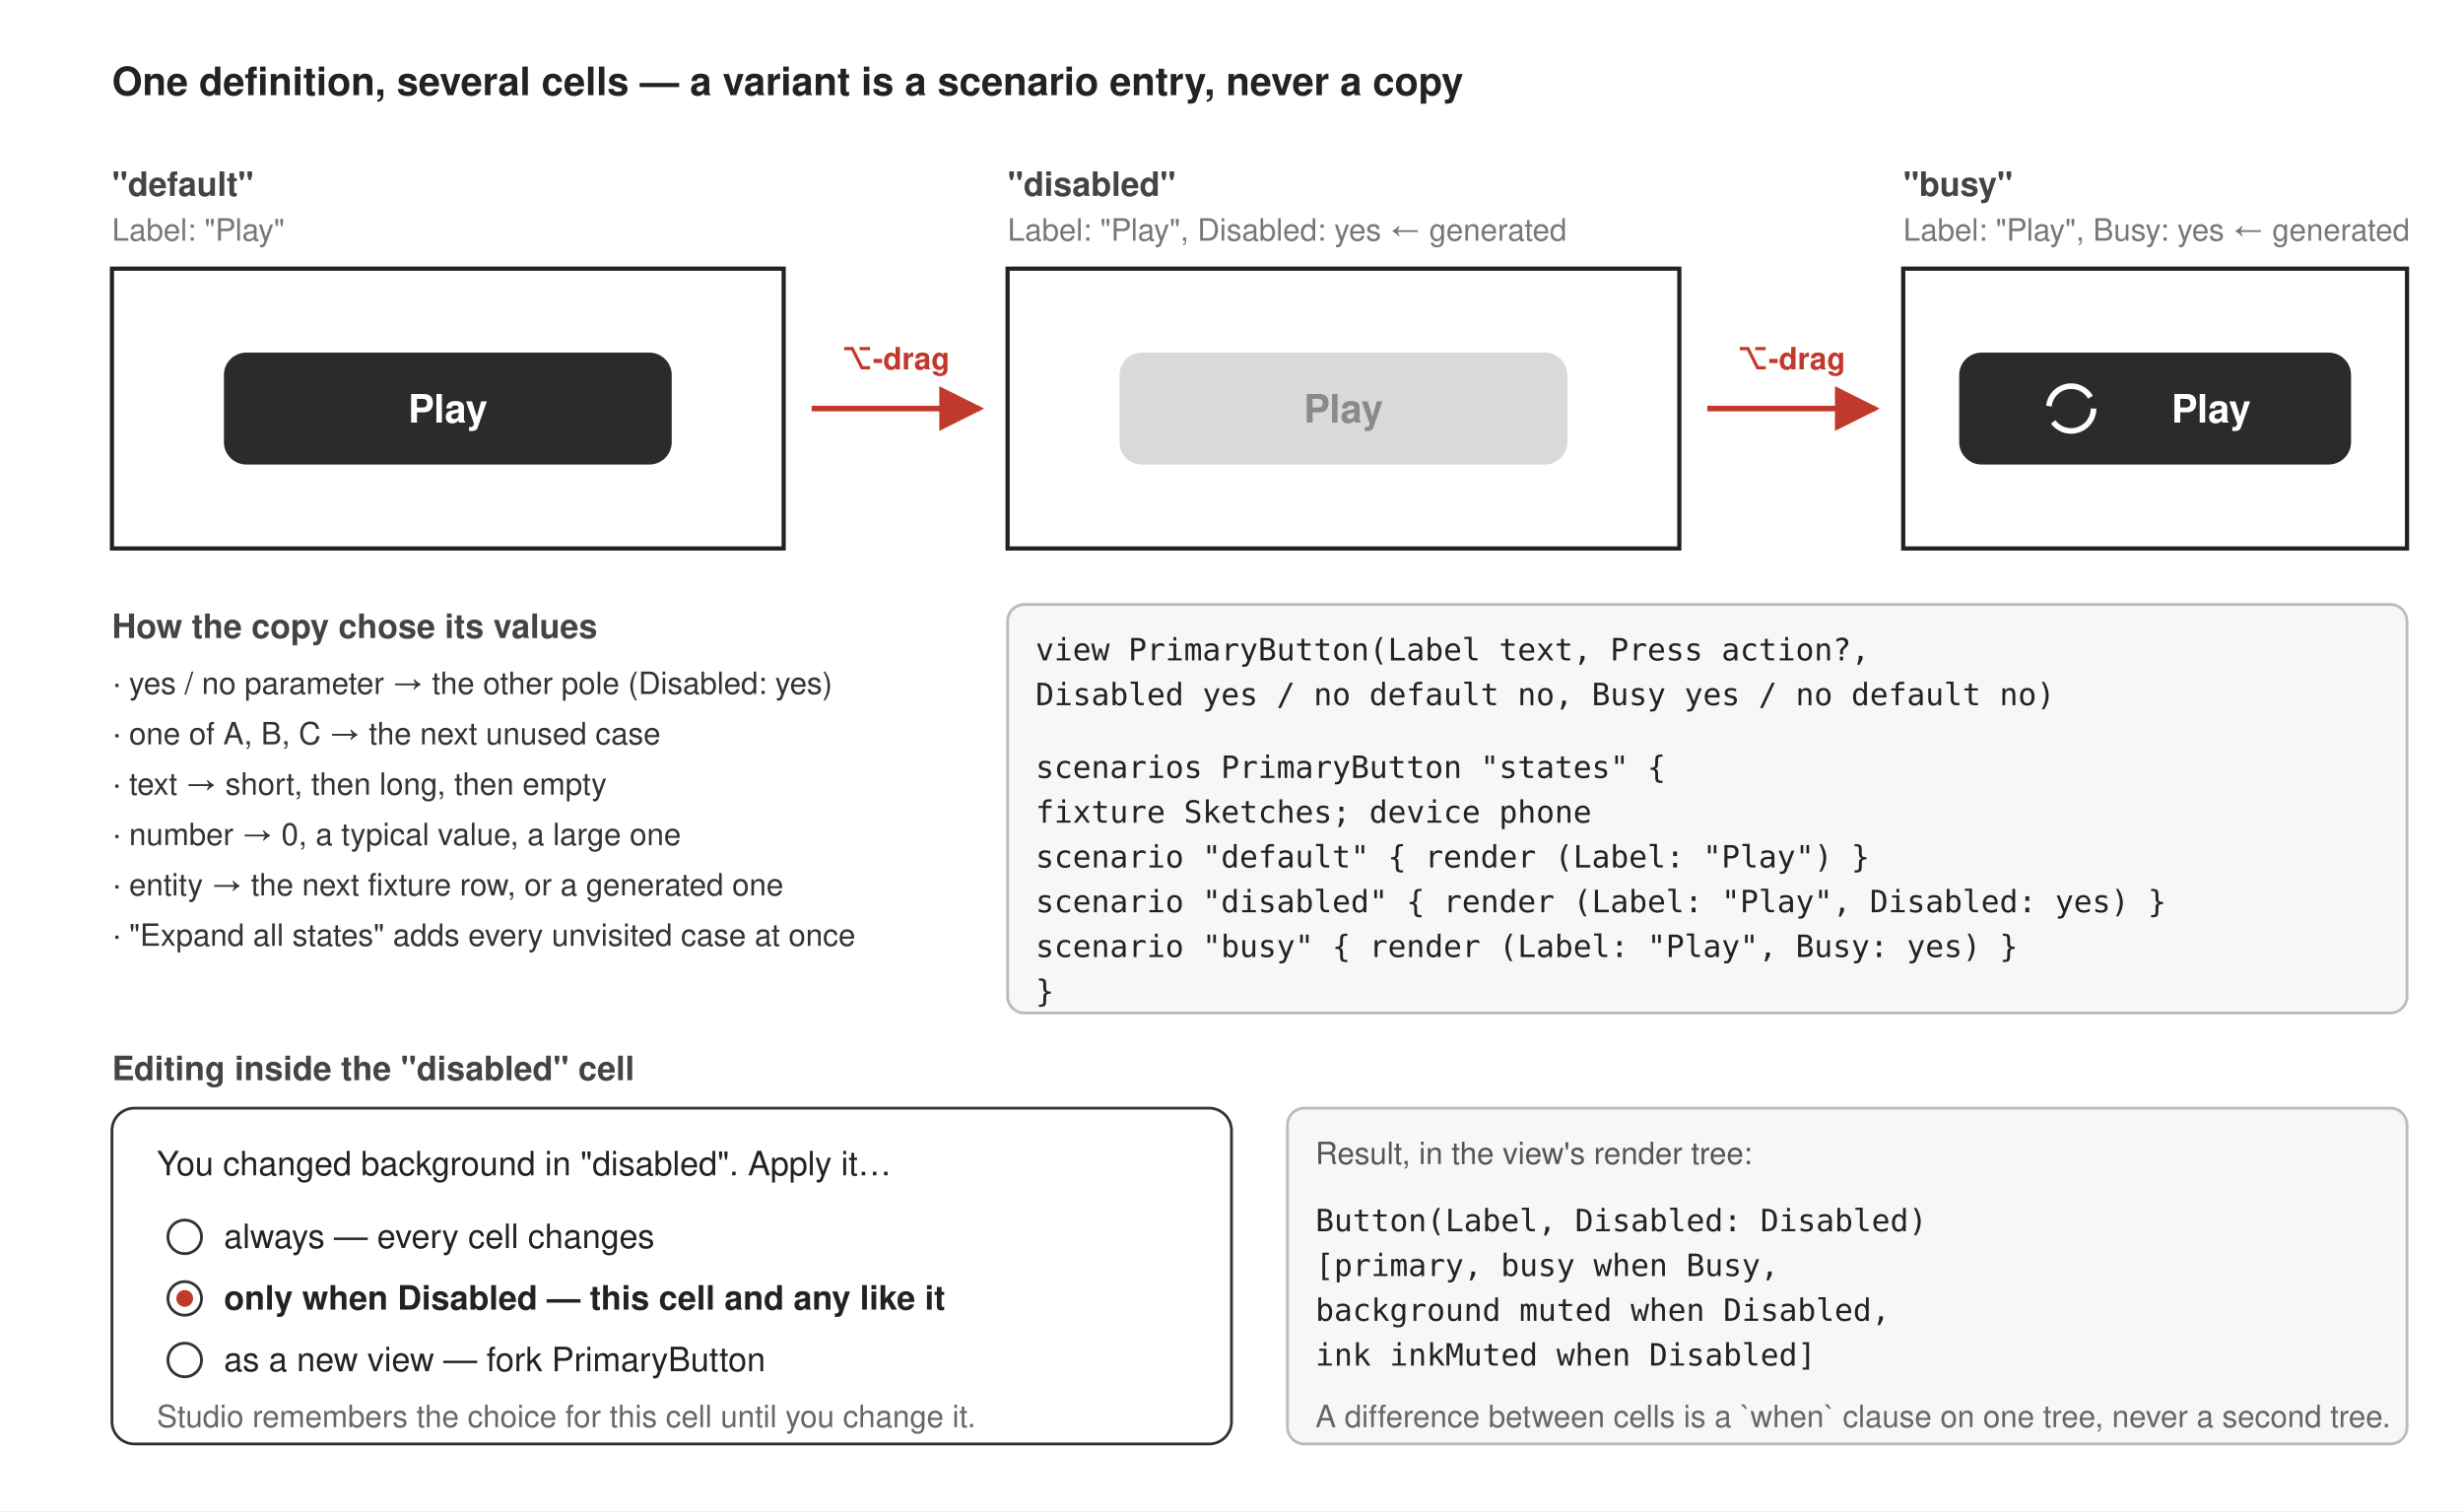
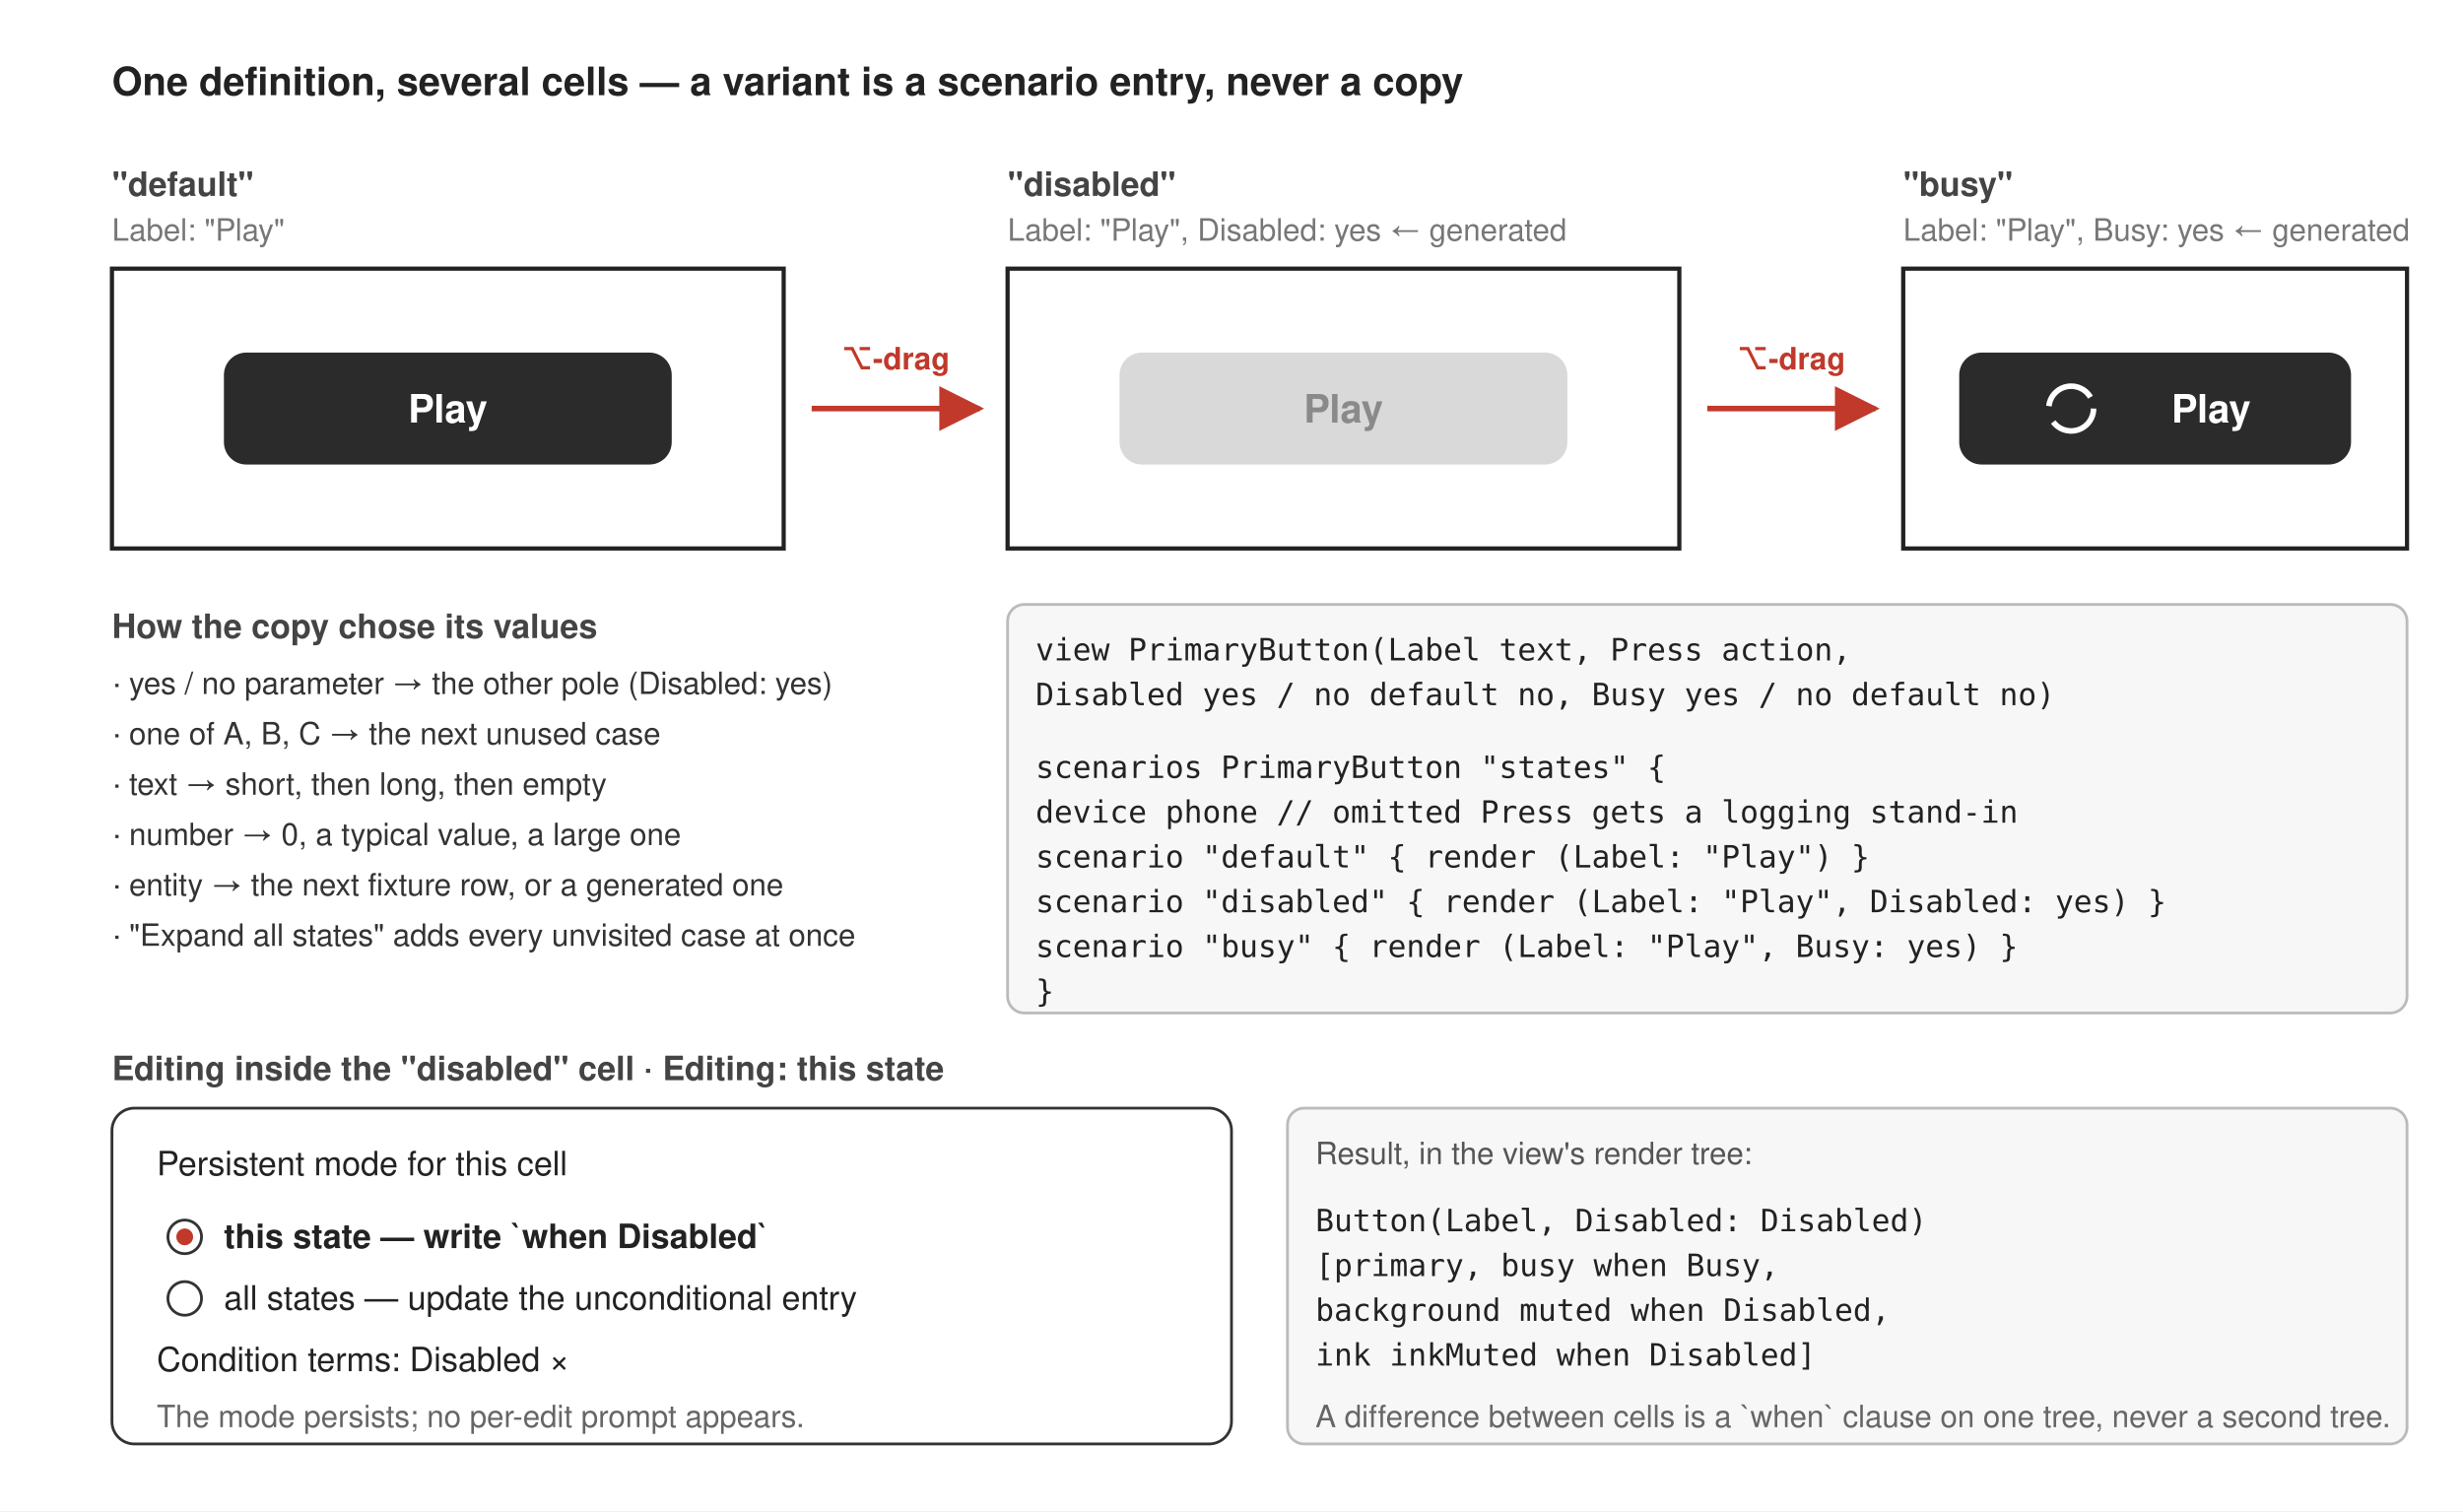
<svg xmlns="http://www.w3.org/2000/svg" viewBox="0 0 880 540" width="880" height="540" font-family="ui-sans-serif, system-ui, -apple-system, Helvetica, Arial, sans-serif" font-size="12">
  <defs>
    <marker id="arrow" viewBox="0 0 10 10" refX="9" refY="5" markerWidth="8" markerHeight="8" orient="auto-start-reverse">
      <path d="M0,0 L10,5 L0,10 z" fill="#c0392b" />
    </marker>
  </defs>
  <rect width="880" height="540" fill="#ffffff" />
  <text x="40" y="34" font-weight="700" fill="#222" font-size="14">One definition, several cells — a variant is a scenario entry, never a copy</text>
  <text x="40" y="70" fill="#444" font-weight="600">"default"</text>
  <text x="40" y="86" fill="#777" font-size="11">Label: "Play"</text>
  <rect x="40" y="96" width="240" height="100" fill="#fff" stroke="#222" stroke-width="1.5" />
  <rect x="80" y="126" width="160" height="40" rx="8" fill="#2b2b2b" />
  <text x="160" y="151" text-anchor="middle" fill="#fff" font-weight="600" font-size="14">Play</text>
  <path d="M290,146 C330,146 330,146 350,146" fill="none" stroke="#c0392b" stroke-width="2" marker-end="url(#arrow)" />
  <text x="320" y="132" text-anchor="middle" fill="#c0392b" font-size="11" font-weight="600">⌥-drag</text>
  <text x="360" y="70" fill="#444" font-weight="600">"disabled"</text>
  <text x="360" y="86" fill="#777" font-size="11">Label: "Play", Disabled: yes  ← generated</text>
  <rect x="360" y="96" width="240" height="100" fill="#fff" stroke="#222" stroke-width="1.5" />
  <rect x="400" y="126" width="160" height="40" rx="8" fill="#d9d9d9" />
  <text x="480" y="151" text-anchor="middle" fill="#8a8a8a" font-weight="600" font-size="14">Play</text>
  <path d="M610,146 C650,146 650,146 670,146" fill="none" stroke="#c0392b" stroke-width="2" marker-end="url(#arrow)" />
  <text x="640" y="132" text-anchor="middle" fill="#c0392b" font-size="11" font-weight="600">⌥-drag</text>
  <text x="680" y="70" fill="#444" font-weight="600">"busy"</text>
  <text x="680" y="86" fill="#777" font-size="11">Label: "Play", Busy: yes  ← generated</text>
  <rect x="680" y="96" width="180" height="100" fill="#fff" stroke="#222" stroke-width="1.5" />
  <rect x="700" y="126" width="140" height="40" rx="8" fill="#2b2b2b" />
  <circle cx="740" cy="146" r="8" fill="none" stroke="#fff" stroke-width="2" stroke-dasharray="20 6" />
  <text x="790" y="151" text-anchor="middle" fill="#fff" font-weight="600" font-size="14">Play</text>
  <text x="40" y="228" font-weight="600" fill="#444">How the copy chose its values</text>
  <g fill="#333" font-size="11">
    <text x="40" y="248">· yes / no parameter → the other pole (Disabled: yes)</text>
    <text x="40" y="266">· one of A, B, C → the next unused case</text>
    <text x="40" y="284">· text → short, then long, then empty</text>
    <text x="40" y="302">· number → 0, a typical value, a large one</text>
    <text x="40" y="320">· entity → the next fixture row, or a generated one</text>
    <text x="40" y="338">· "Expand all states" adds every unvisited case at once</text>
  </g>
  <rect x="360" y="216" width="500" height="146" rx="6" fill="#f7f7f7" stroke="#bbb" />
  <g font-family="ui-monospace, SFMono-Regular, Menlo, monospace" font-size="11" fill="#222">
-     <text x="370" y="236">view PrimaryButton(Label text, Press action?,</text>
+     <text x="370" y="236">view PrimaryButton(Label text, Press action,</text>
    <text x="370" y="252">   Disabled yes / no default no, Busy yes / no default no)</text>
    <text x="370" y="278">scenarios PrimaryButton "states" {</text>
-     <text x="370" y="294">   fixture Sketches; device phone</text>
+     <text x="370" y="294">   device phone  // omitted Press gets a logging stand-in</text>
    <text x="370" y="310">   scenario "default"  { render (Label: "Play") }</text>
    <text x="370" y="326">   scenario "disabled" { render (Label: "Play", Disabled: yes) }</text>
    <text x="370" y="342">   scenario "busy"     { render (Label: "Play", Busy: yes) }</text>
    <text x="370" y="358">}</text>
  </g>
-   <text x="40" y="386" font-weight="600" fill="#444">Editing inside the "disabled" cell</text>
+   <text x="40" y="386" font-weight="600" fill="#444">Editing inside the "disabled" cell · Editing: this state</text>
  <rect x="40" y="396" width="400" height="120" rx="8" fill="#fff" stroke="#333" />
-   <text x="56" y="420" fill="#222">You changed background in "disabled". Apply it…</text>
+   <text x="56" y="420" fill="#222">Persistent mode for this cell</text>
  <g fill="#222" font-size="12">
    <circle cx="66" cy="442" r="6" fill="none" stroke="#333" />
-     <text x="80" y="446">always — every cell changes</text>
+     <circle cx="66" cy="442" r="3" fill="#c0392b" />
+     <text x="80" y="446" font-weight="600">this state — write `when Disabled`</text>
    <circle cx="66" cy="464" r="6" fill="none" stroke="#333" />
-     <circle cx="66" cy="464" r="3" fill="#c0392b" />
-     <text x="80" y="468" font-weight="600">only when Disabled — this cell and any like it</text>
-     <circle cx="66" cy="486" r="6" fill="none" stroke="#333" />
-     <text x="80" y="490">as a new view — fork PrimaryButton</text>
+     <text x="80" y="468">all states — update the unconditional entry</text>
+     <text x="56" y="490">Condition terms: Disabled  ×</text>
  </g>
-   <text x="56" y="510" fill="#666" font-size="11">Studio remembers the choice for this cell until you change it.</text>
+   <text x="56" y="510" fill="#666" font-size="11">The mode persists; no per-edit prompt appears.</text>
  <rect x="460" y="396" width="400" height="120" rx="6" fill="#f7f7f7" stroke="#bbb" />
  <text x="470" y="416" fill="#555" font-size="11">Result, in the view's render tree:</text>
  <g font-family="ui-monospace, SFMono-Regular, Menlo, monospace" font-size="11" fill="#222">
    <text x="470" y="440">Button(Label, Disabled: Disabled)</text>
    <text x="470" y="456">   [primary, busy when Busy,</text>
    <text x="470" y="472">    background muted when Disabled,</text>
    <text x="470" y="488">    ink inkMuted when Disabled]</text>
  </g>
  <text x="470" y="510" fill="#666" font-size="11">A difference between cells is a `when` clause on one tree, never a second tree.</text>
</svg>
